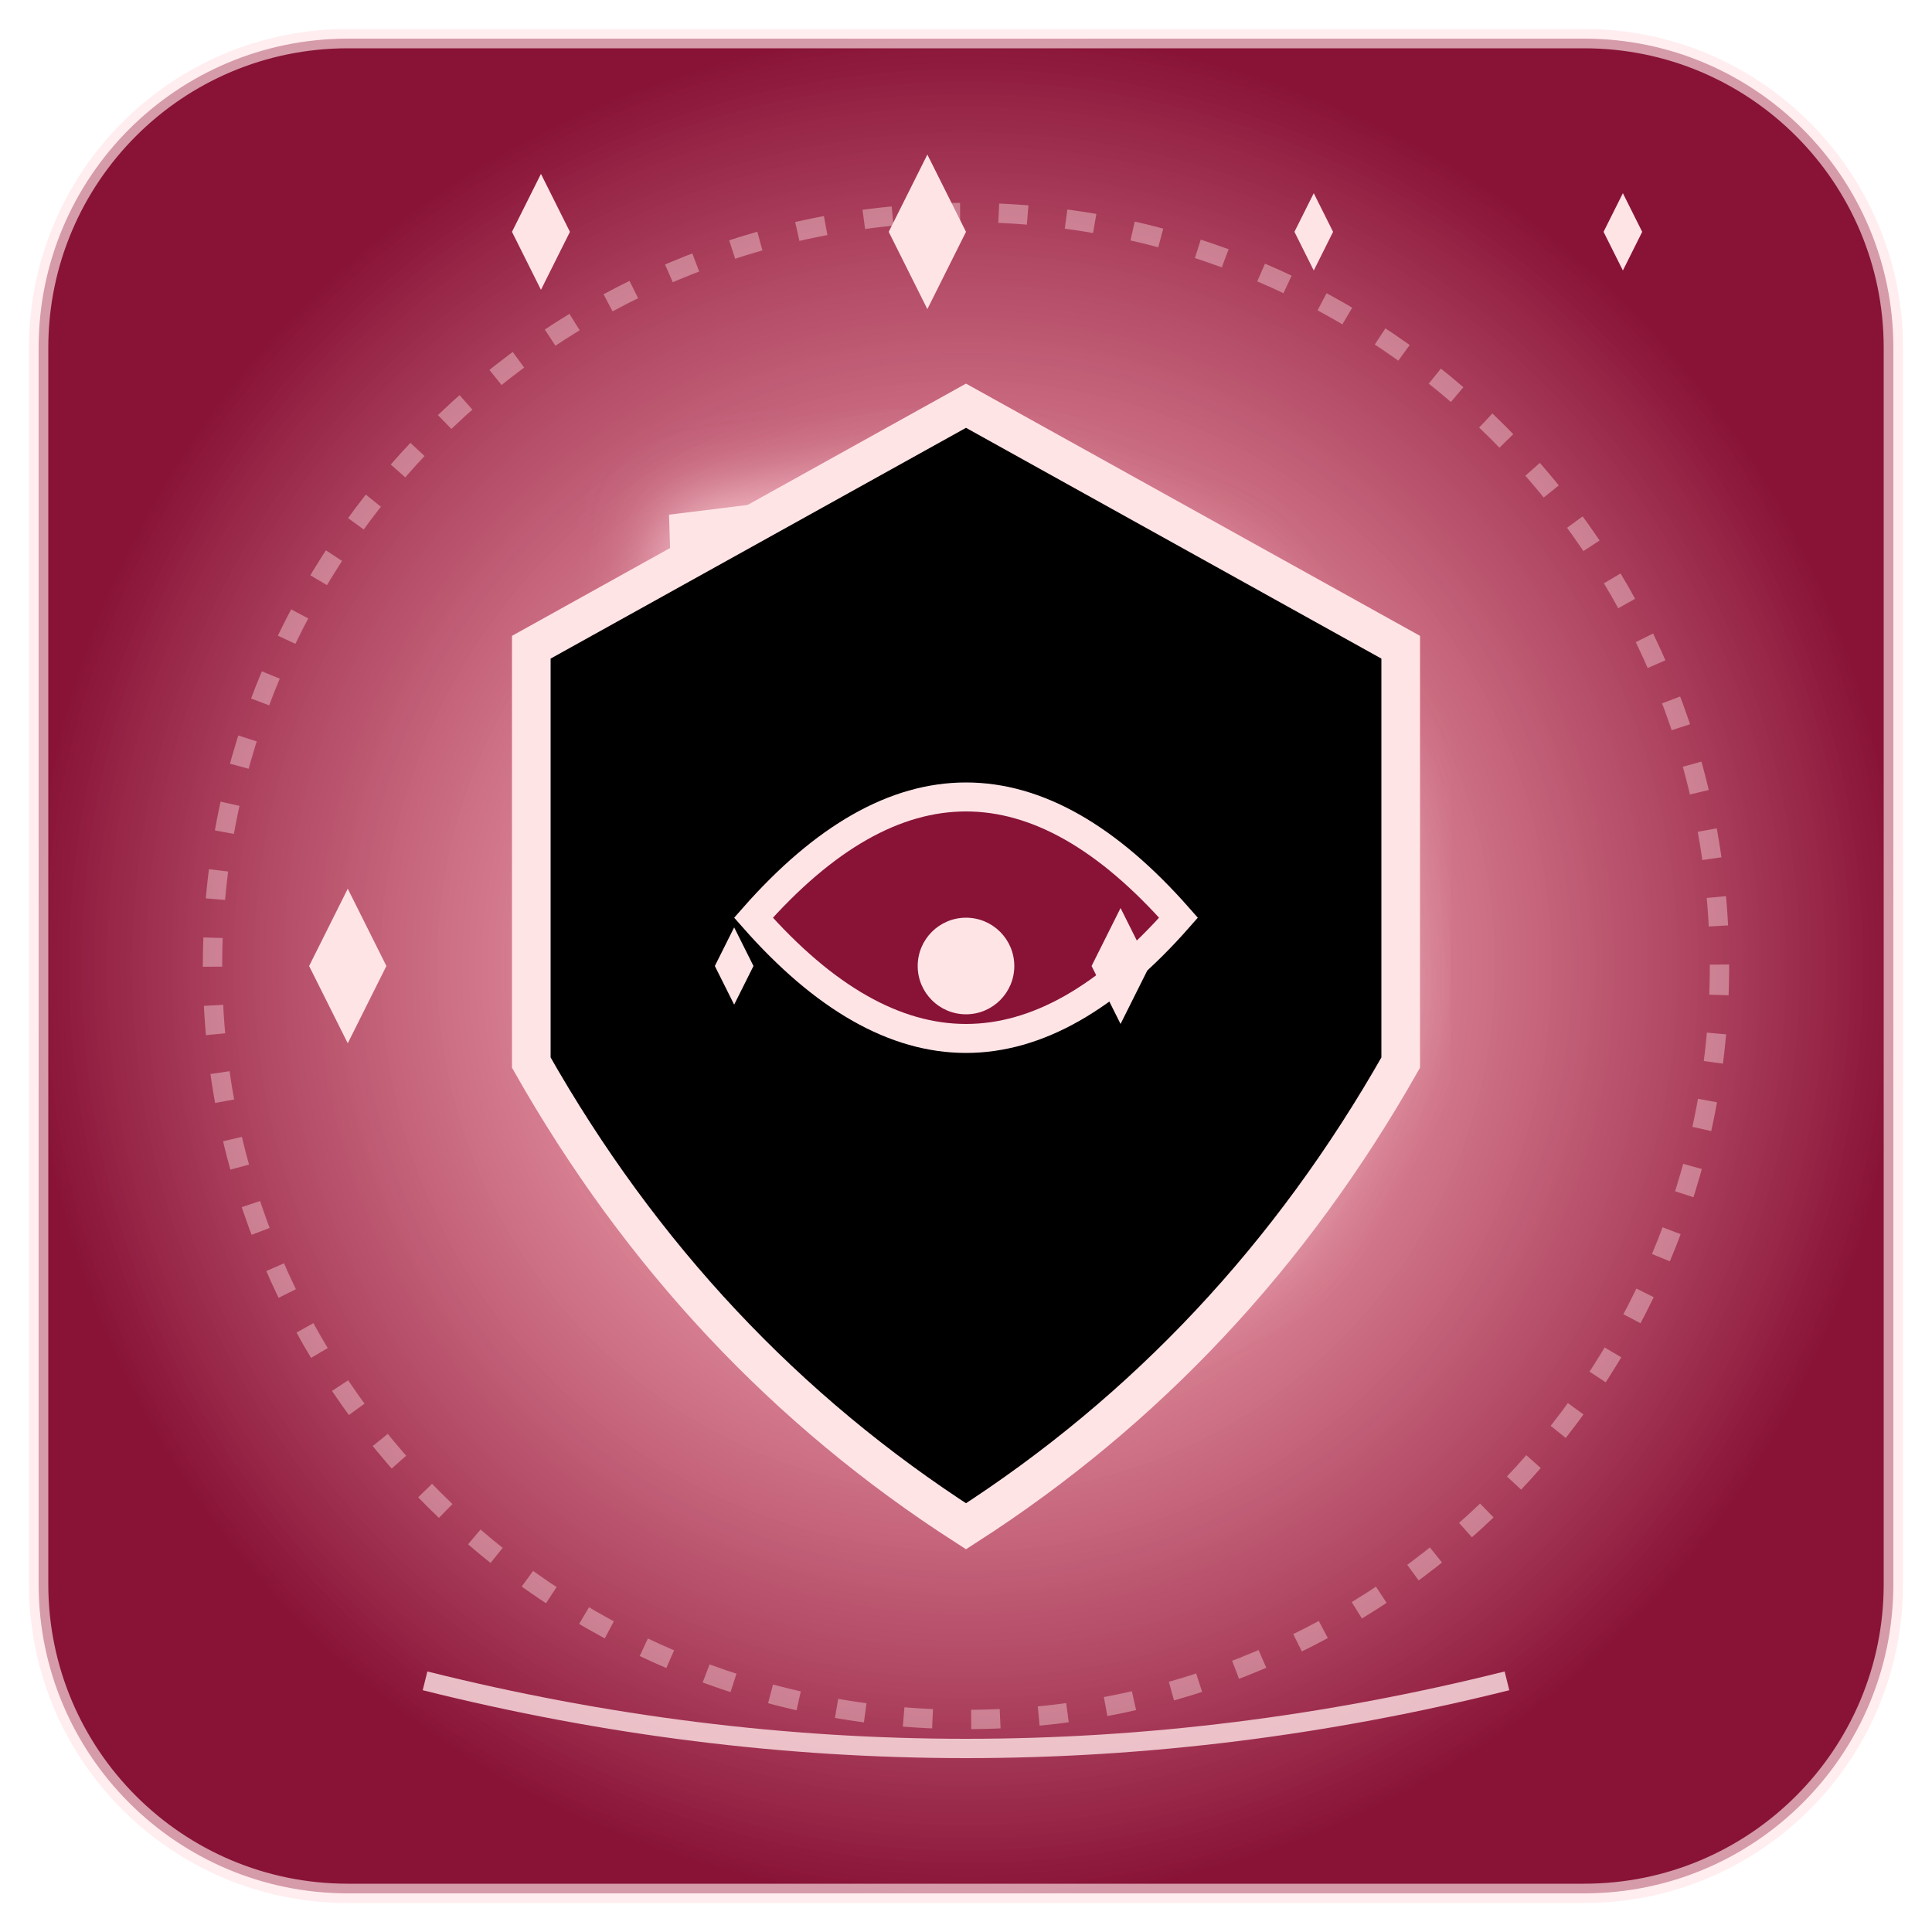
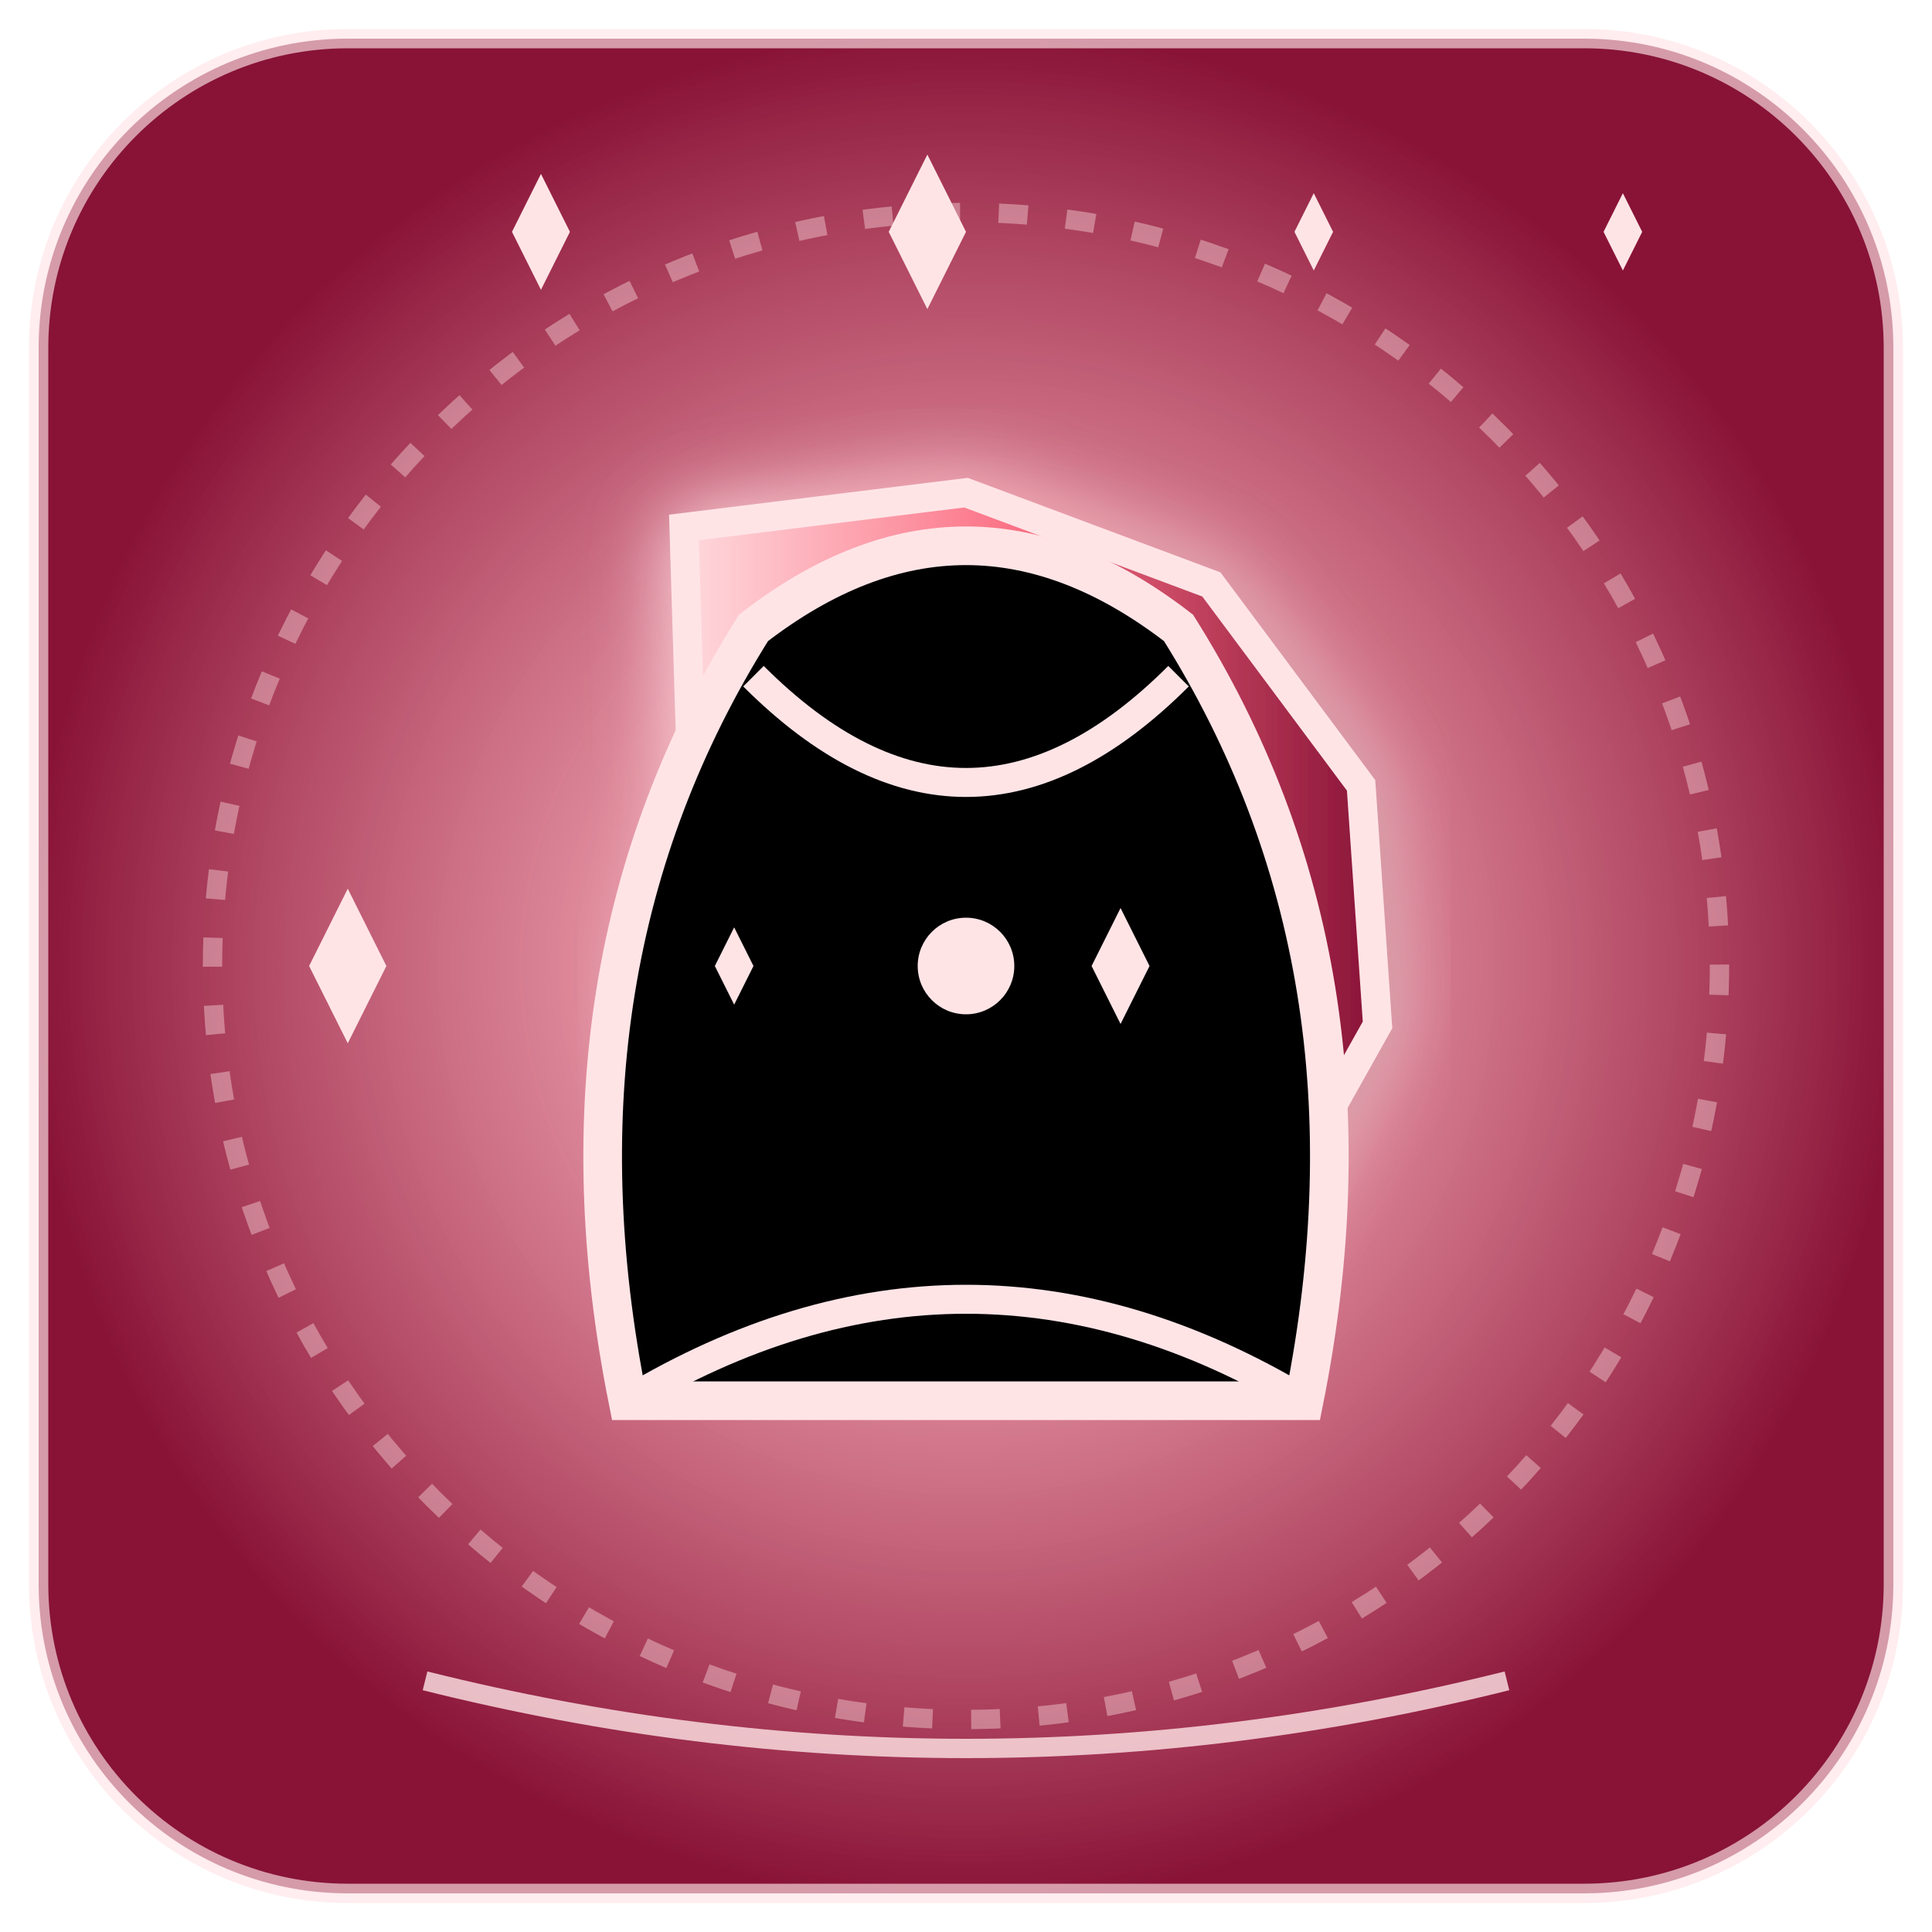
- <svg xmlns="http://www.w3.org/2000/svg" viewBox="0 0 200 200" role="img" aria-labelledby="title">
+ <svg xmlns="http://www.w3.org/2000/svg" viewBox="0 0 200 200" data-gift-id="spirit-n10" role="img" aria-labelledby="title">
  <defs>
    <radialGradient id="bg">
      <stop stop-color="#FB7185" stop-opacity=".42" />
      <stop offset="1" stop-color="#881337" />
    </radialGradient>
    <linearGradient id="metal">
      <stop stop-color="#FFE4E6" />
      <stop offset=".5" stop-color="#FB7185" />
      <stop offset="1" stop-color="#881337" />
    </linearGradient>
    <filter id="glow">
      <feGaussianBlur stdDeviation="4" result="x" />
      <feMerge>
        <feMergeNode in="x" />
        <feMergeNode in="SourceGraphic" />
      </feMerge>
    </filter>
  </defs>
  <rect x="4" y="4" width="192" height="192" rx="32" fill="url(#bg)" stroke="#FFE4E6" stroke-opacity=".65" stroke-width="2" />
  <circle cx="100" cy="100" r="78" fill="none" stroke="#FFE4E6" stroke-opacity=".4" stroke-width="2" stroke-dasharray="3 4" />
  <polygon points="100.0,51.0 125.4,60.5 140.9,81.3 142.6,106.1 131.0,126.8 111.0,137.4 89.6,135.5 73.5,122.9 67.3,104.7 71.8,87.1 70.8,54.6" fill="url(#metal)" stroke="#FFE4E6" stroke-width="3" filter="url(#glow)" />
  <polygon points="100.0,69.0 115.7,75.6 124.6,88.8 124.7,103.6 117.4,115.1 105.9,120.1 94.6,118.2 87.2,111.1 85.2,102.1 88.2,94.6 80.5,69.7" fill="#881337" stroke="#FFE4E6" stroke-width="2" />
-   <path d="M100 42 L145 67 V110 Q128 140 100 158 Q72 140 55 110 V67Z" fill="#F#8813377185" stroke="#FFE4E6" stroke-width="4" />
-   <path d="M78 95 Q100 70 122 95 Q100 120 78 95Z" fill="#881337" stroke="#FFE4E6" stroke-width="3" />
+   <path d="M65 145 Q56 100 78 65 Q100 48 122 65 Q144 100 135 145Z" fill="#F#8813377185" stroke="#FFE4E6" stroke-width="4" />
+   <path d="M78 70 Q100 92 122 70 M65 145 Q100 124 135 145" fill="none" stroke="#FFE4E6" stroke-width="3" />
  <path d="M136 20 L138 24 L136 28 L134 24Z" fill="#FFE4E6" />
  <path d="M116 94 L119 100 L116 106 L113 100Z" fill="#FFE4E6" />
  <path d="M96 16 L100 24 L96 32 L92 24Z" fill="#FFE4E6" />
  <path d="M76 96 L78 100 L76 104 L74 100Z" fill="#FFE4E6" />
  <path d="M56 18 L59 24 L56 30 L53 24Z" fill="#FFE4E6" />
  <path d="M36 92 L40 100 L36 108 L32 100Z" fill="#FFE4E6" />
  <path d="M168 20 L170 24 L168 28 L166 24Z" fill="#FFE4E6" />
  <circle cx="100" cy="100" r="5" fill="#FFE4E6" />
  <path d="M44 174 Q100 188 156 174" fill="none" stroke="#FFE4E6" stroke-opacity=".8" stroke-width="2" />
</svg>
